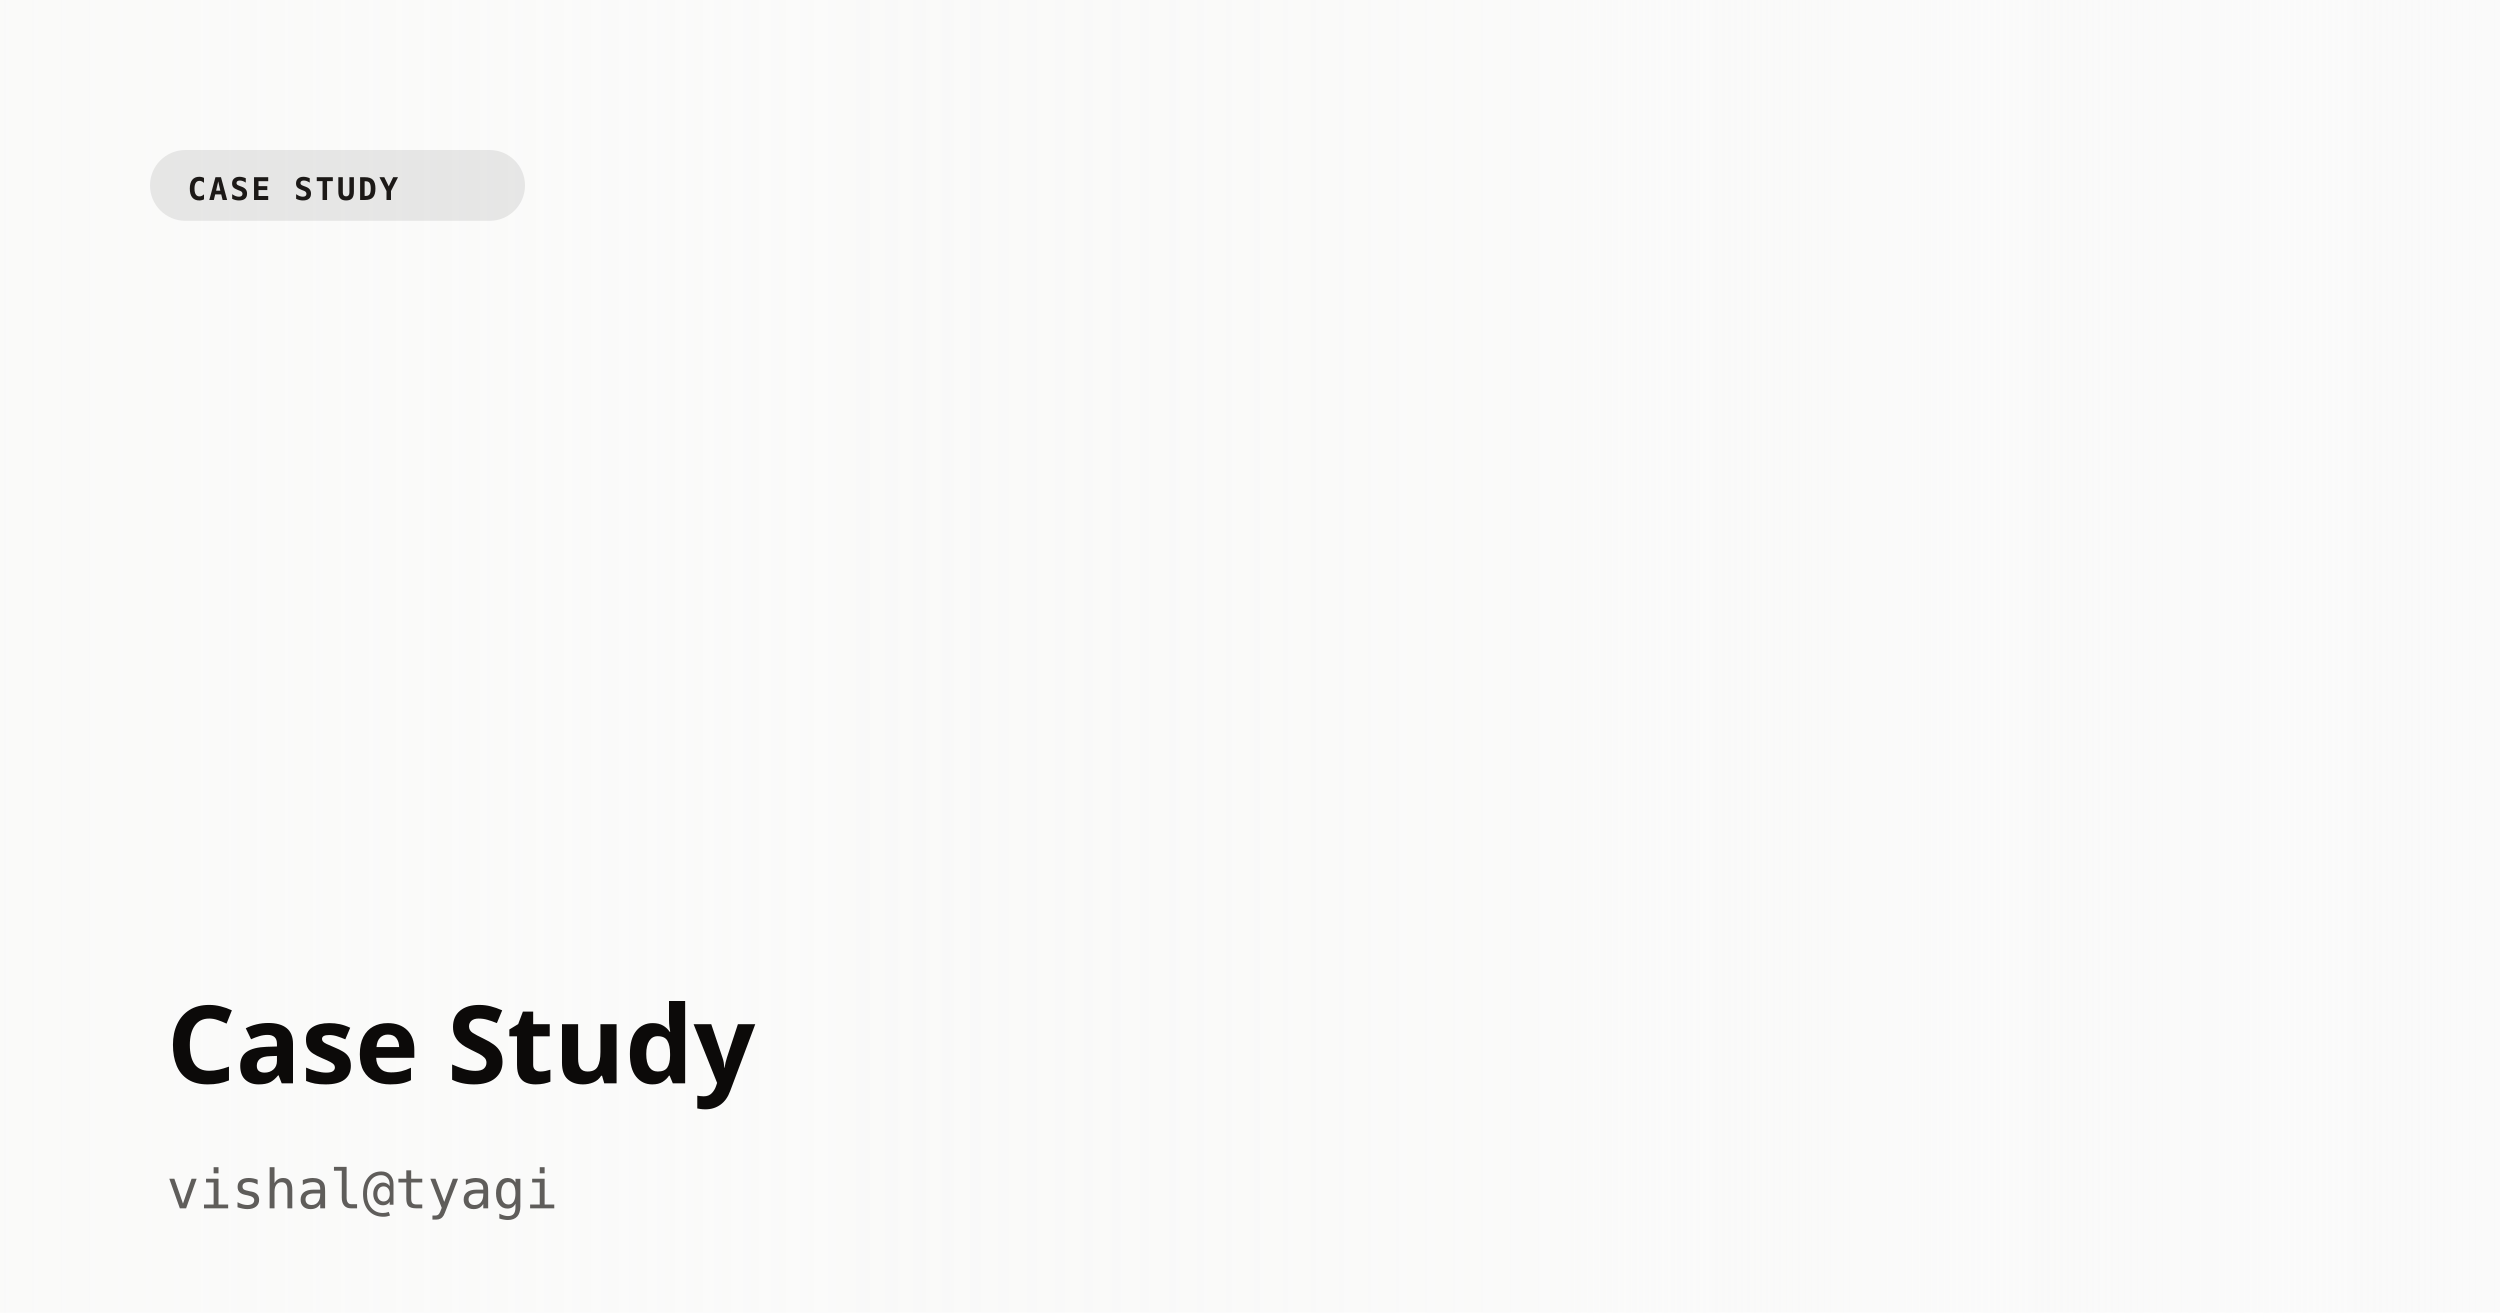
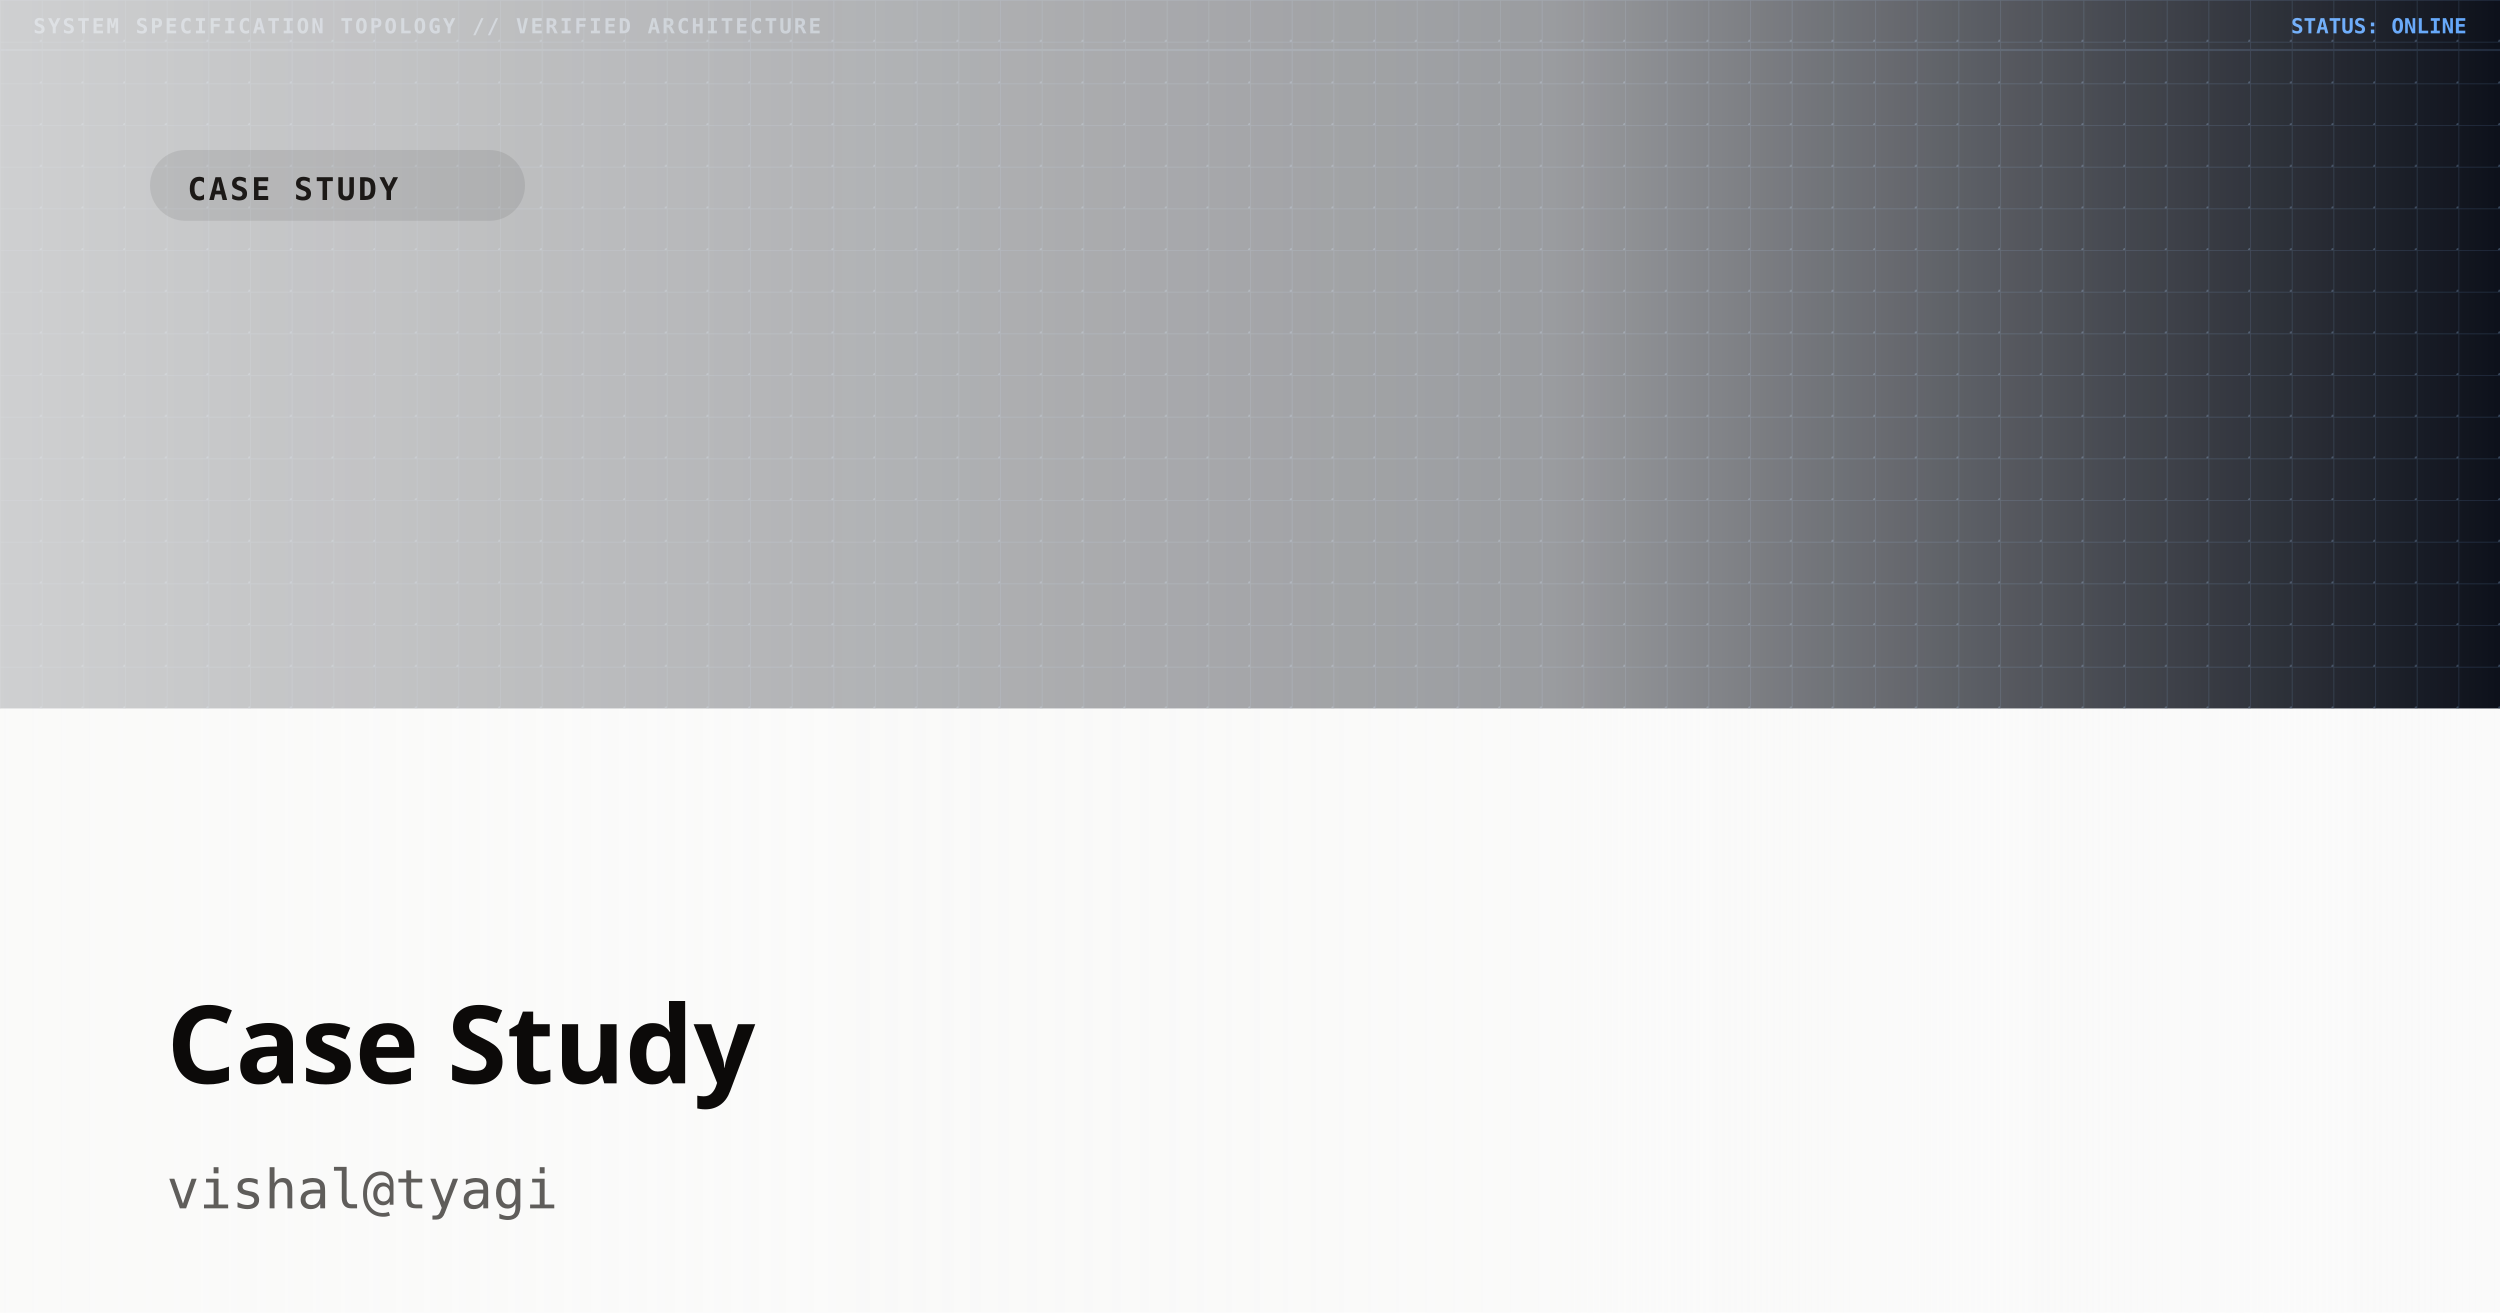
<svg xmlns="http://www.w3.org/2000/svg" width="1200" height="630" viewBox="0 0 1200 630">
  <defs>
+     <pattern id="case-study-grid" width="20" height="20" patternUnits="userSpaceOnUse">
+       <path d="M 20 0 L 0 0 0 20" fill="none" stroke="#1E293B" stroke-width="0.75" />
+       <circle cx="20" cy="20" r="1" fill="#334155" />
+     </pattern>
    <linearGradient id="case-study-scrim" x1="0" y1="0" x2="1" y2="0">
      <stop offset="0%" stop-color="#fafaf9" stop-opacity="0.82" />
      <stop offset="62%" stop-color="#fafaf9" stop-opacity="0.6" />
      <stop offset="100%" stop-color="#fafaf9" stop-opacity="0" />
    </linearGradient>
  </defs>
  <rect width="1200" height="630" fill="#fafafa" />
-   <rect width="1200" height="340" fill="#fafafa" />
+   <rect width="1200" height="340" fill="#0B0F19" />
+   <rect width="1200" height="340" fill="url(#case-study-grid)" />
+   <line x1="0" y1="24" x2="1200" y2="24" stroke="#1E293B" stroke-width="1" />
+   <text x="16" y="16" font-family="monospace" font-size="10" font-weight="600" fill="#64748B" letter-spacing="1">SYSTEM SPECIFICATION TOPOLOGY // VERIFIED ARCHITECTURE</text>
+   <text x="1184" y="16" text-anchor="end" font-family="monospace" font-size="10" font-weight="600" fill="#60A5FA">STATUS: ONLINE</text>
  <rect width="1200" height="630" fill="url(#case-study-scrim)" />
  <rect x="72" y="72" width="180" height="34" rx="17" fill="#0c0a09" fill-opacity="0.08" />
  <text x="90" y="96" font-family="monospace" font-size="15" font-weight="600" letter-spacing="0.08em" fill="#1c1917">CASE STUDY</text>
  <text font-family="sans-serif" font-size="52" font-weight="700" fill="#0c0a09">
    <tspan x="80" y="520">Case Study</tspan>
  </text>
  <text x="80" y="580" font-family="monospace" font-size="26" fill="#1c1917" opacity="0.7">vishal@tyagi</text>
</svg>
